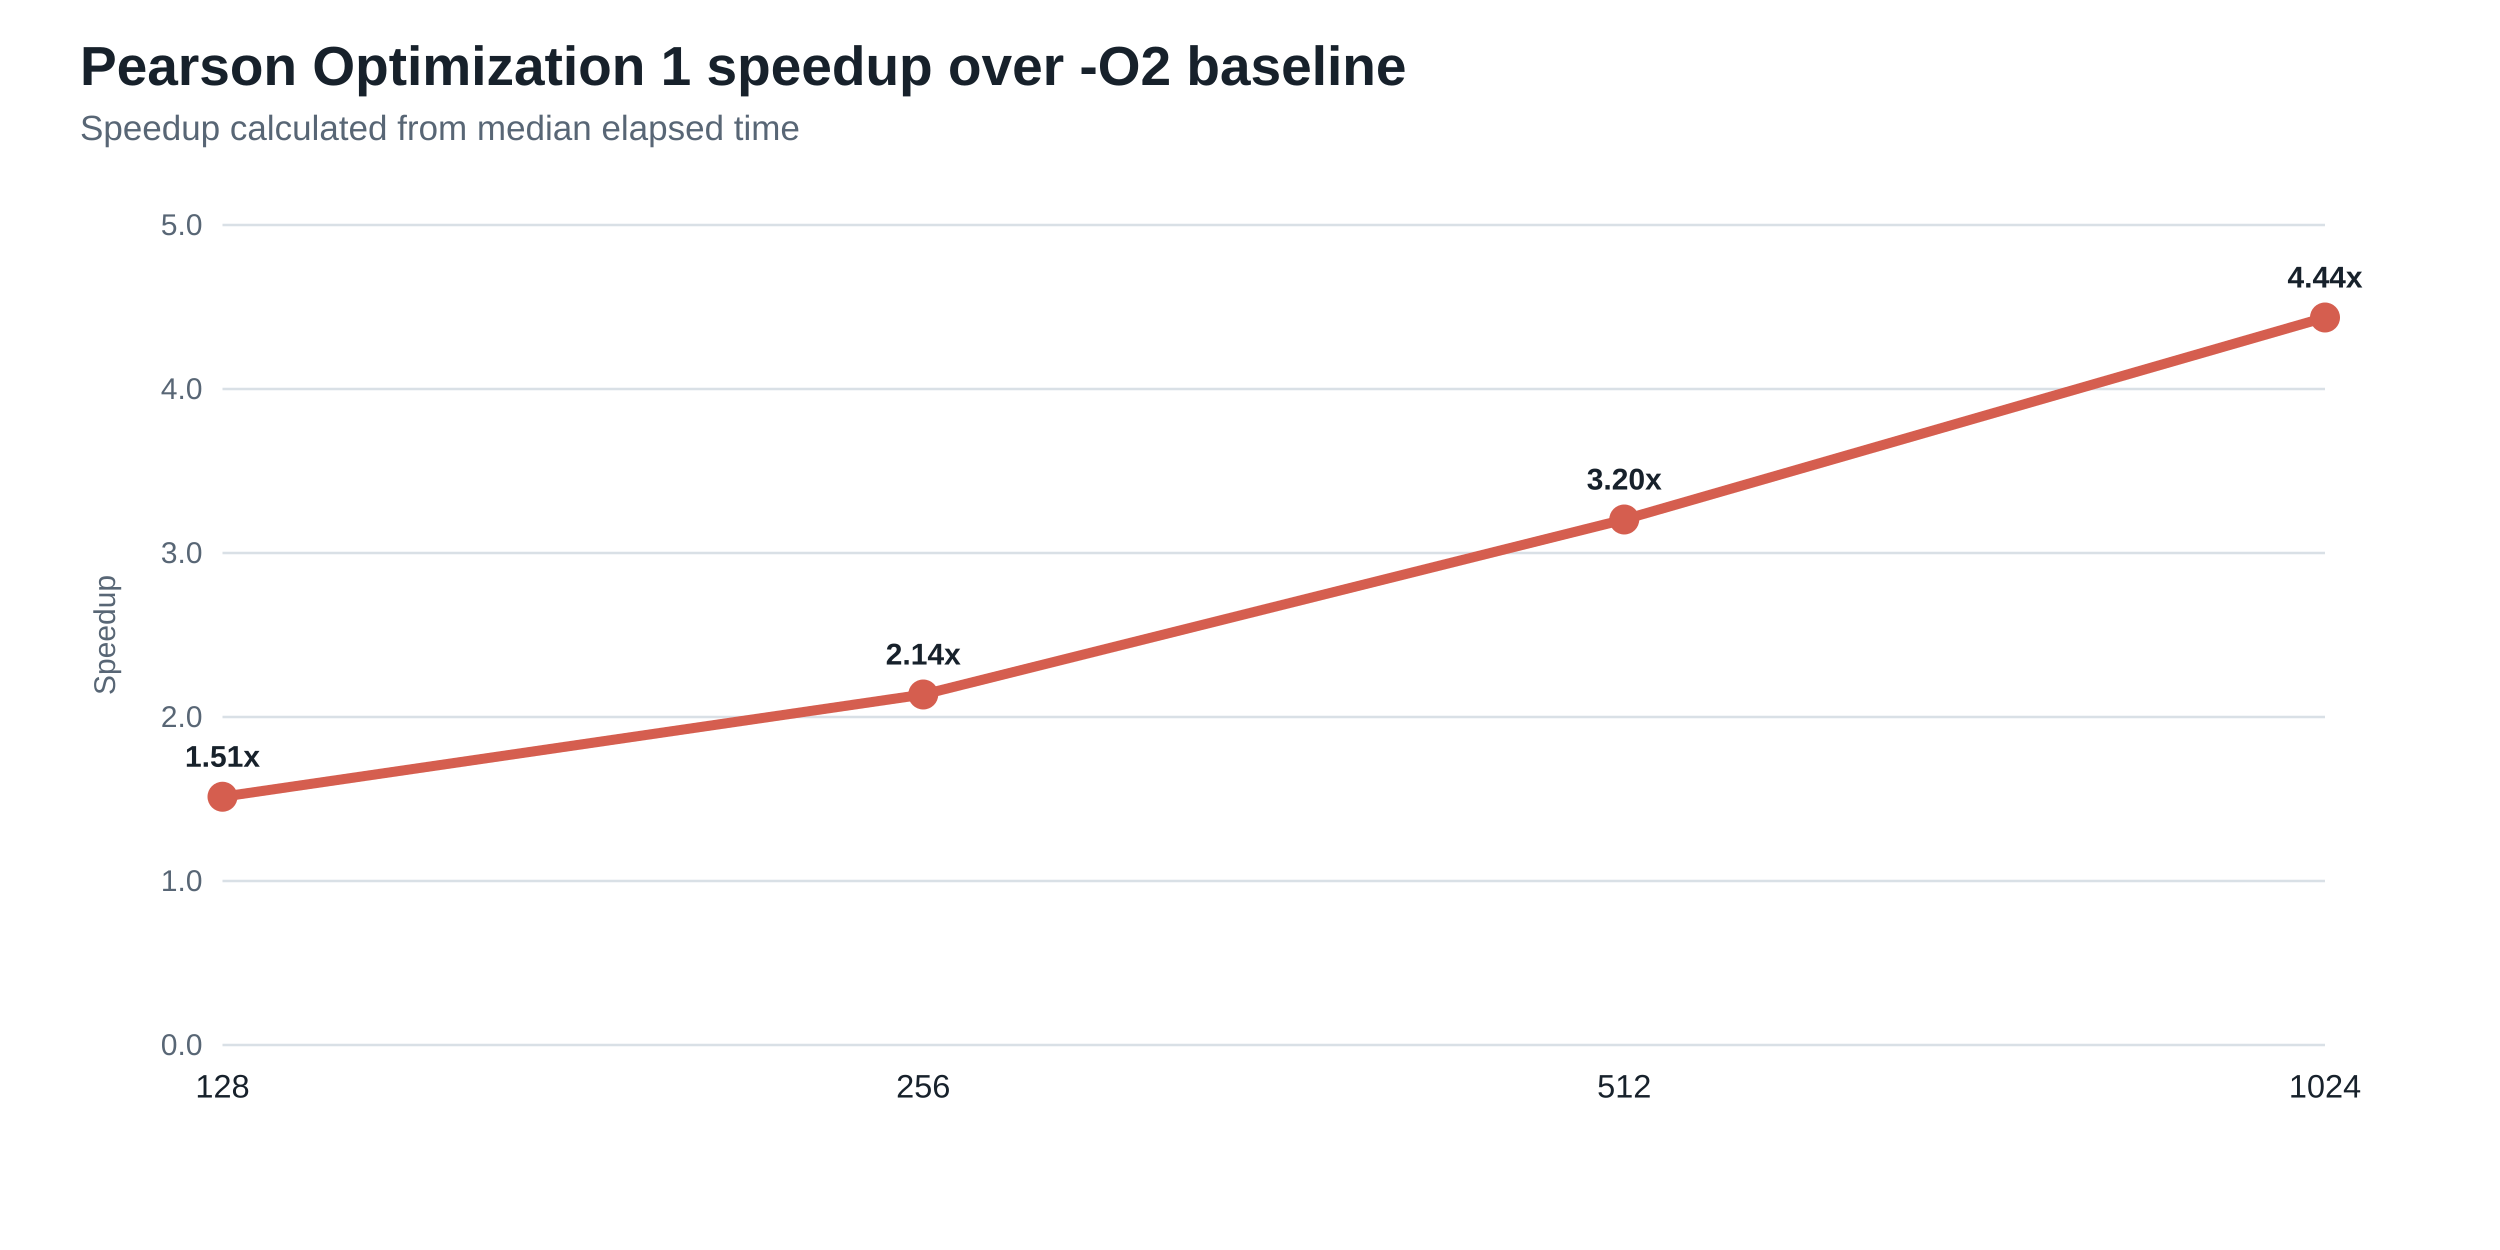
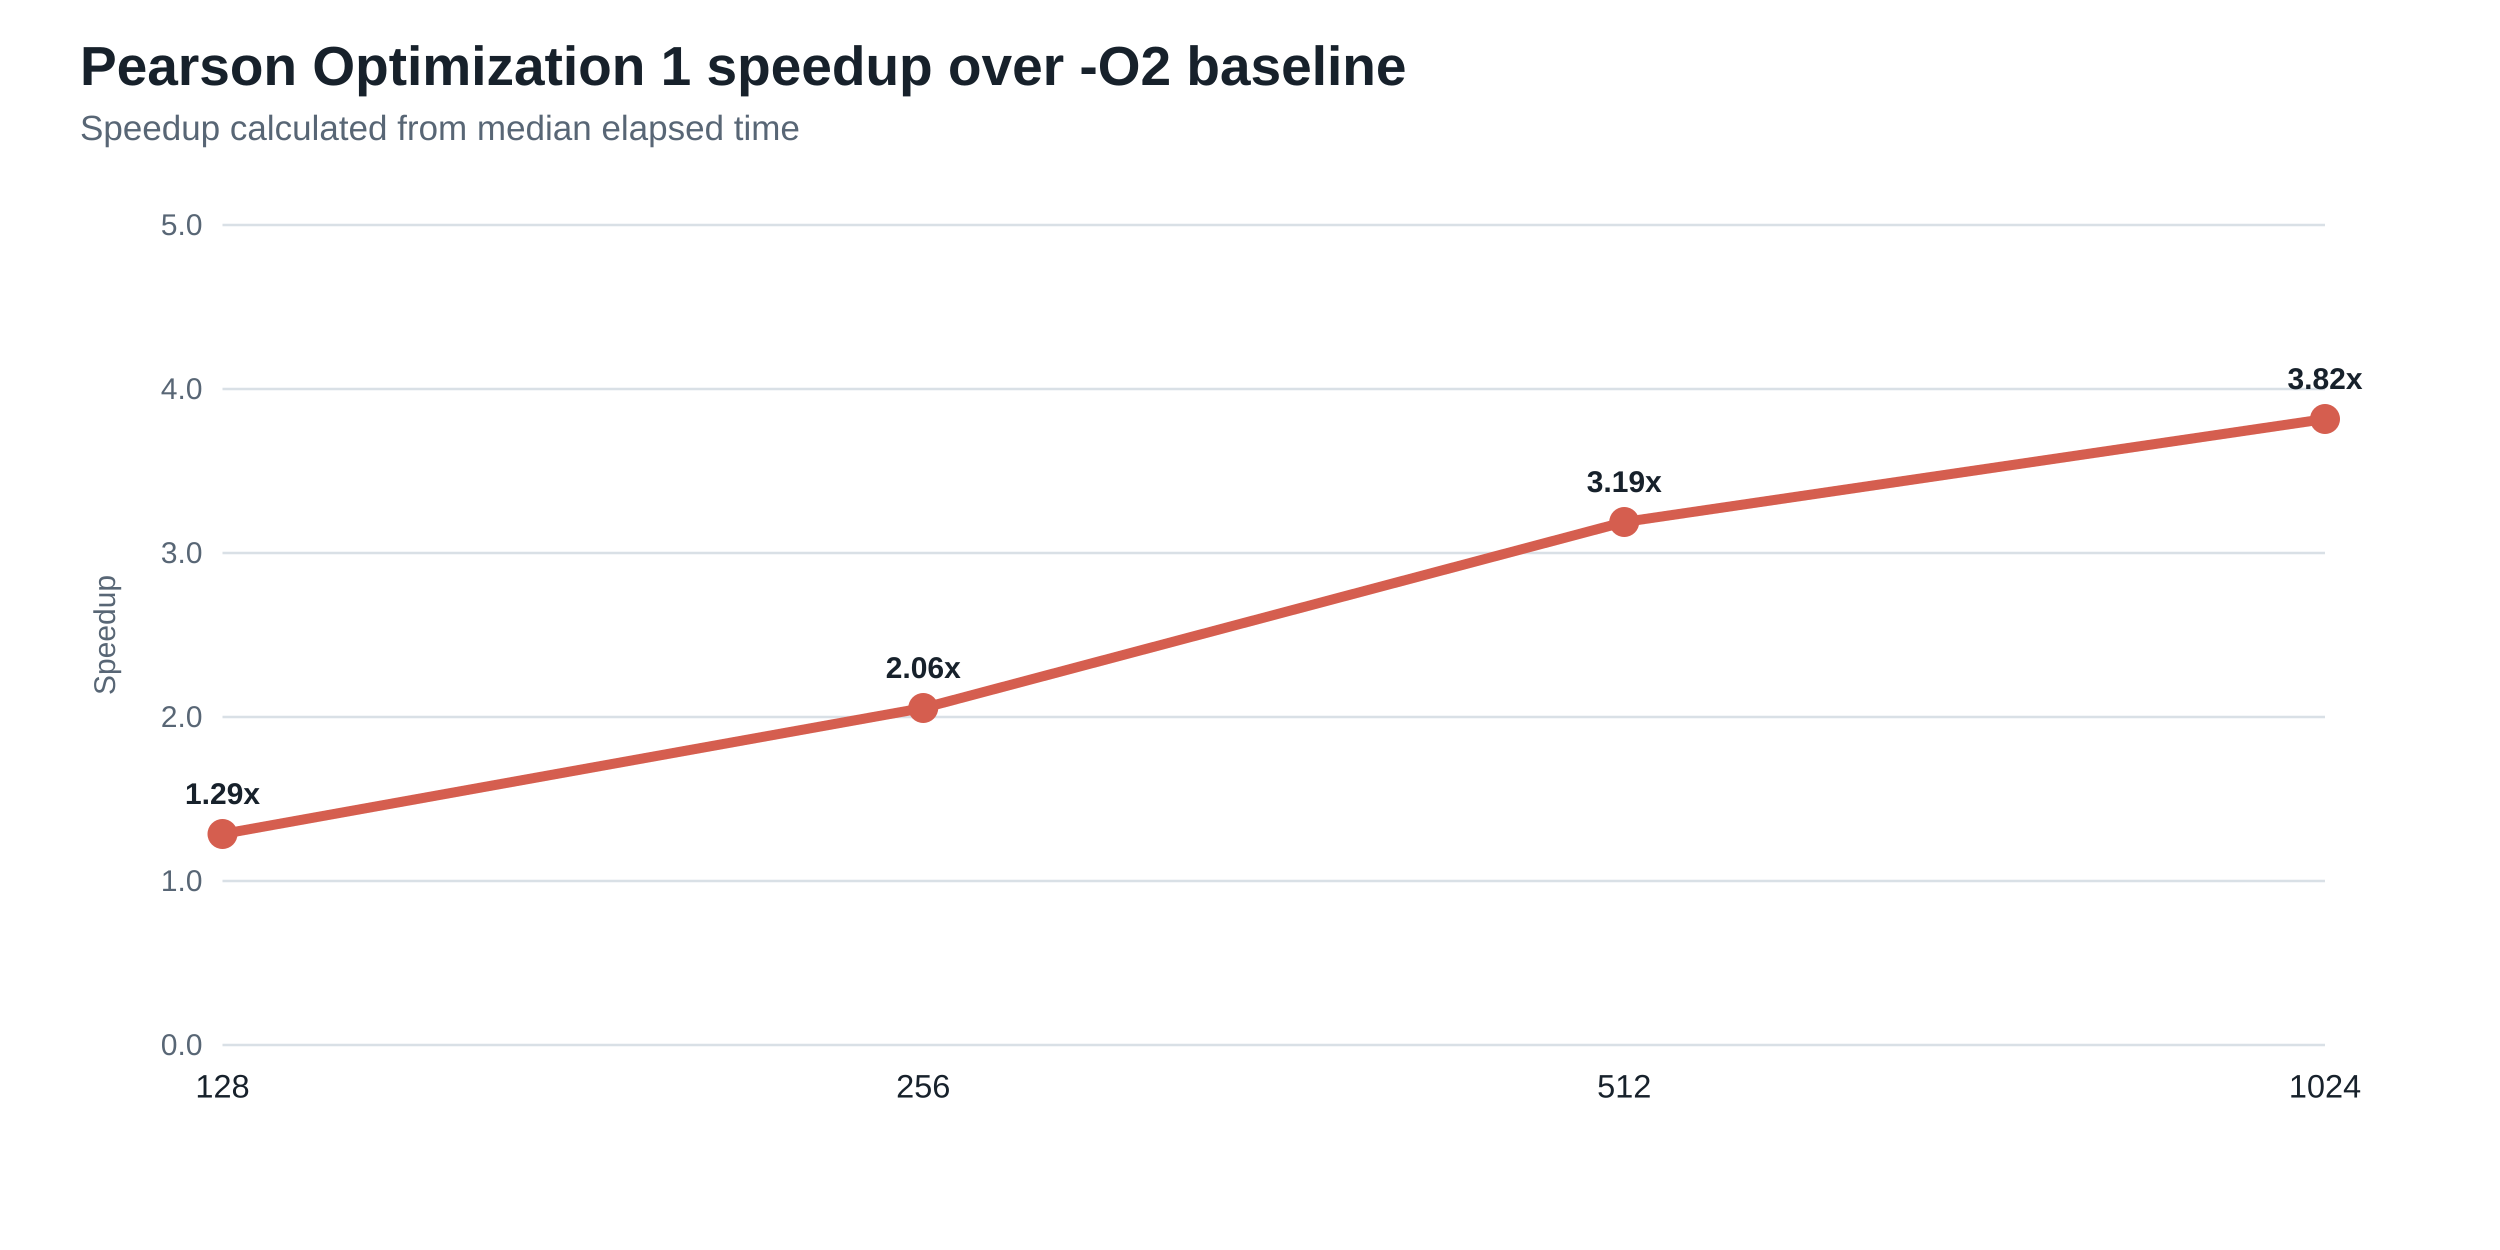
<svg xmlns="http://www.w3.org/2000/svg" width="1000" height="500" viewBox="0 0 1000 500">
  <style>
text { font-family: Arial, Helvetica, sans-serif; fill: #17212b; letter-spacing: 0; }
.title { font-size: 22px; font-weight: 700; }
.subtitle { font-size: 14px; fill: #586675; }
.axis { font-size: 12px; fill: #586675; }
.label { font-size: 13px; }
.value { font-size: 12px; font-weight: 700; }
</style>
  <rect width="1000" height="500" fill="#ffffff" />
  <text x="32" y="34" class="title">Pearson Optimization 1 speedup over -O2 baseline</text>
  <text x="32" y="56" class="subtitle">Speedup calculated from median elapsed time</text>
  <line x1="89" y1="418.0" x2="930" y2="418.0" stroke="#d9e0e6" />
  <text x="81" y="422.0" text-anchor="end" class="axis">0.0</text>
  <line x1="89" y1="352.4" x2="930" y2="352.4" stroke="#d9e0e6" />
  <text x="81" y="356.4" text-anchor="end" class="axis">1.0</text>
  <line x1="89" y1="286.8" x2="930" y2="286.8" stroke="#d9e0e6" />
  <text x="81" y="290.8" text-anchor="end" class="axis">2.0</text>
  <line x1="89" y1="221.2" x2="930" y2="221.2" stroke="#d9e0e6" />
  <text x="81" y="225.2" text-anchor="end" class="axis">3.0</text>
  <line x1="89" y1="155.6" x2="930" y2="155.6" stroke="#d9e0e6" />
  <text x="81" y="159.6" text-anchor="end" class="axis">4.0</text>
  <line x1="89" y1="90.0" x2="930" y2="90.0" stroke="#d9e0e6" />
  <text x="81" y="94.0" text-anchor="end" class="axis">5.0</text>
-   <polyline points="89.0,318.7 369.3,277.8 649.7,207.8 930.0,127.0" fill="none" stroke="#d55e4f" stroke-width="4" />
-   <circle cx="89.0" cy="318.7" r="6" fill="#d55e4f" />
-   <text x="89.0" y="306.7" text-anchor="middle" class="value">1.51x</text>
+   <polyline points="89.0,333.6 369.3,283.2 649.7,208.8 930.0,167.6" fill="none" stroke="#d55e4f" stroke-width="4" />
+   <circle cx="89.0" cy="333.6" r="6" fill="#d55e4f" />
+   <text x="89.0" y="321.6" text-anchor="middle" class="value">1.29x</text>
  <text x="89.0" y="439" text-anchor="middle" class="label">128</text>
-   <circle cx="369.3" cy="277.8" r="6" fill="#d55e4f" />
-   <text x="369.3" y="265.8" text-anchor="middle" class="value">2.14x</text>
+   <circle cx="369.3" cy="283.2" r="6" fill="#d55e4f" />
+   <text x="369.3" y="271.2" text-anchor="middle" class="value">2.06x</text>
  <text x="369.3" y="439" text-anchor="middle" class="label">256</text>
-   <circle cx="649.7" cy="207.8" r="6" fill="#d55e4f" />
-   <text x="649.7" y="195.8" text-anchor="middle" class="value">3.20x</text>
+   <circle cx="649.7" cy="208.8" r="6" fill="#d55e4f" />
+   <text x="649.7" y="196.8" text-anchor="middle" class="value">3.19x</text>
  <text x="649.7" y="439" text-anchor="middle" class="label">512</text>
-   <circle cx="930.0" cy="127.0" r="6" fill="#d55e4f" />
-   <text x="930.0" y="115.0" text-anchor="middle" class="value">4.44x</text>
+   <circle cx="930.0" cy="167.6" r="6" fill="#d55e4f" />
+   <text x="930.0" y="155.6" text-anchor="middle" class="value">3.82x</text>
  <text x="930.0" y="439" text-anchor="middle" class="label">1024</text>
  <text x="46" y="254.0" transform="rotate(-90 46 254.0)" text-anchor="middle" class="axis">Speedup</text>
</svg>
